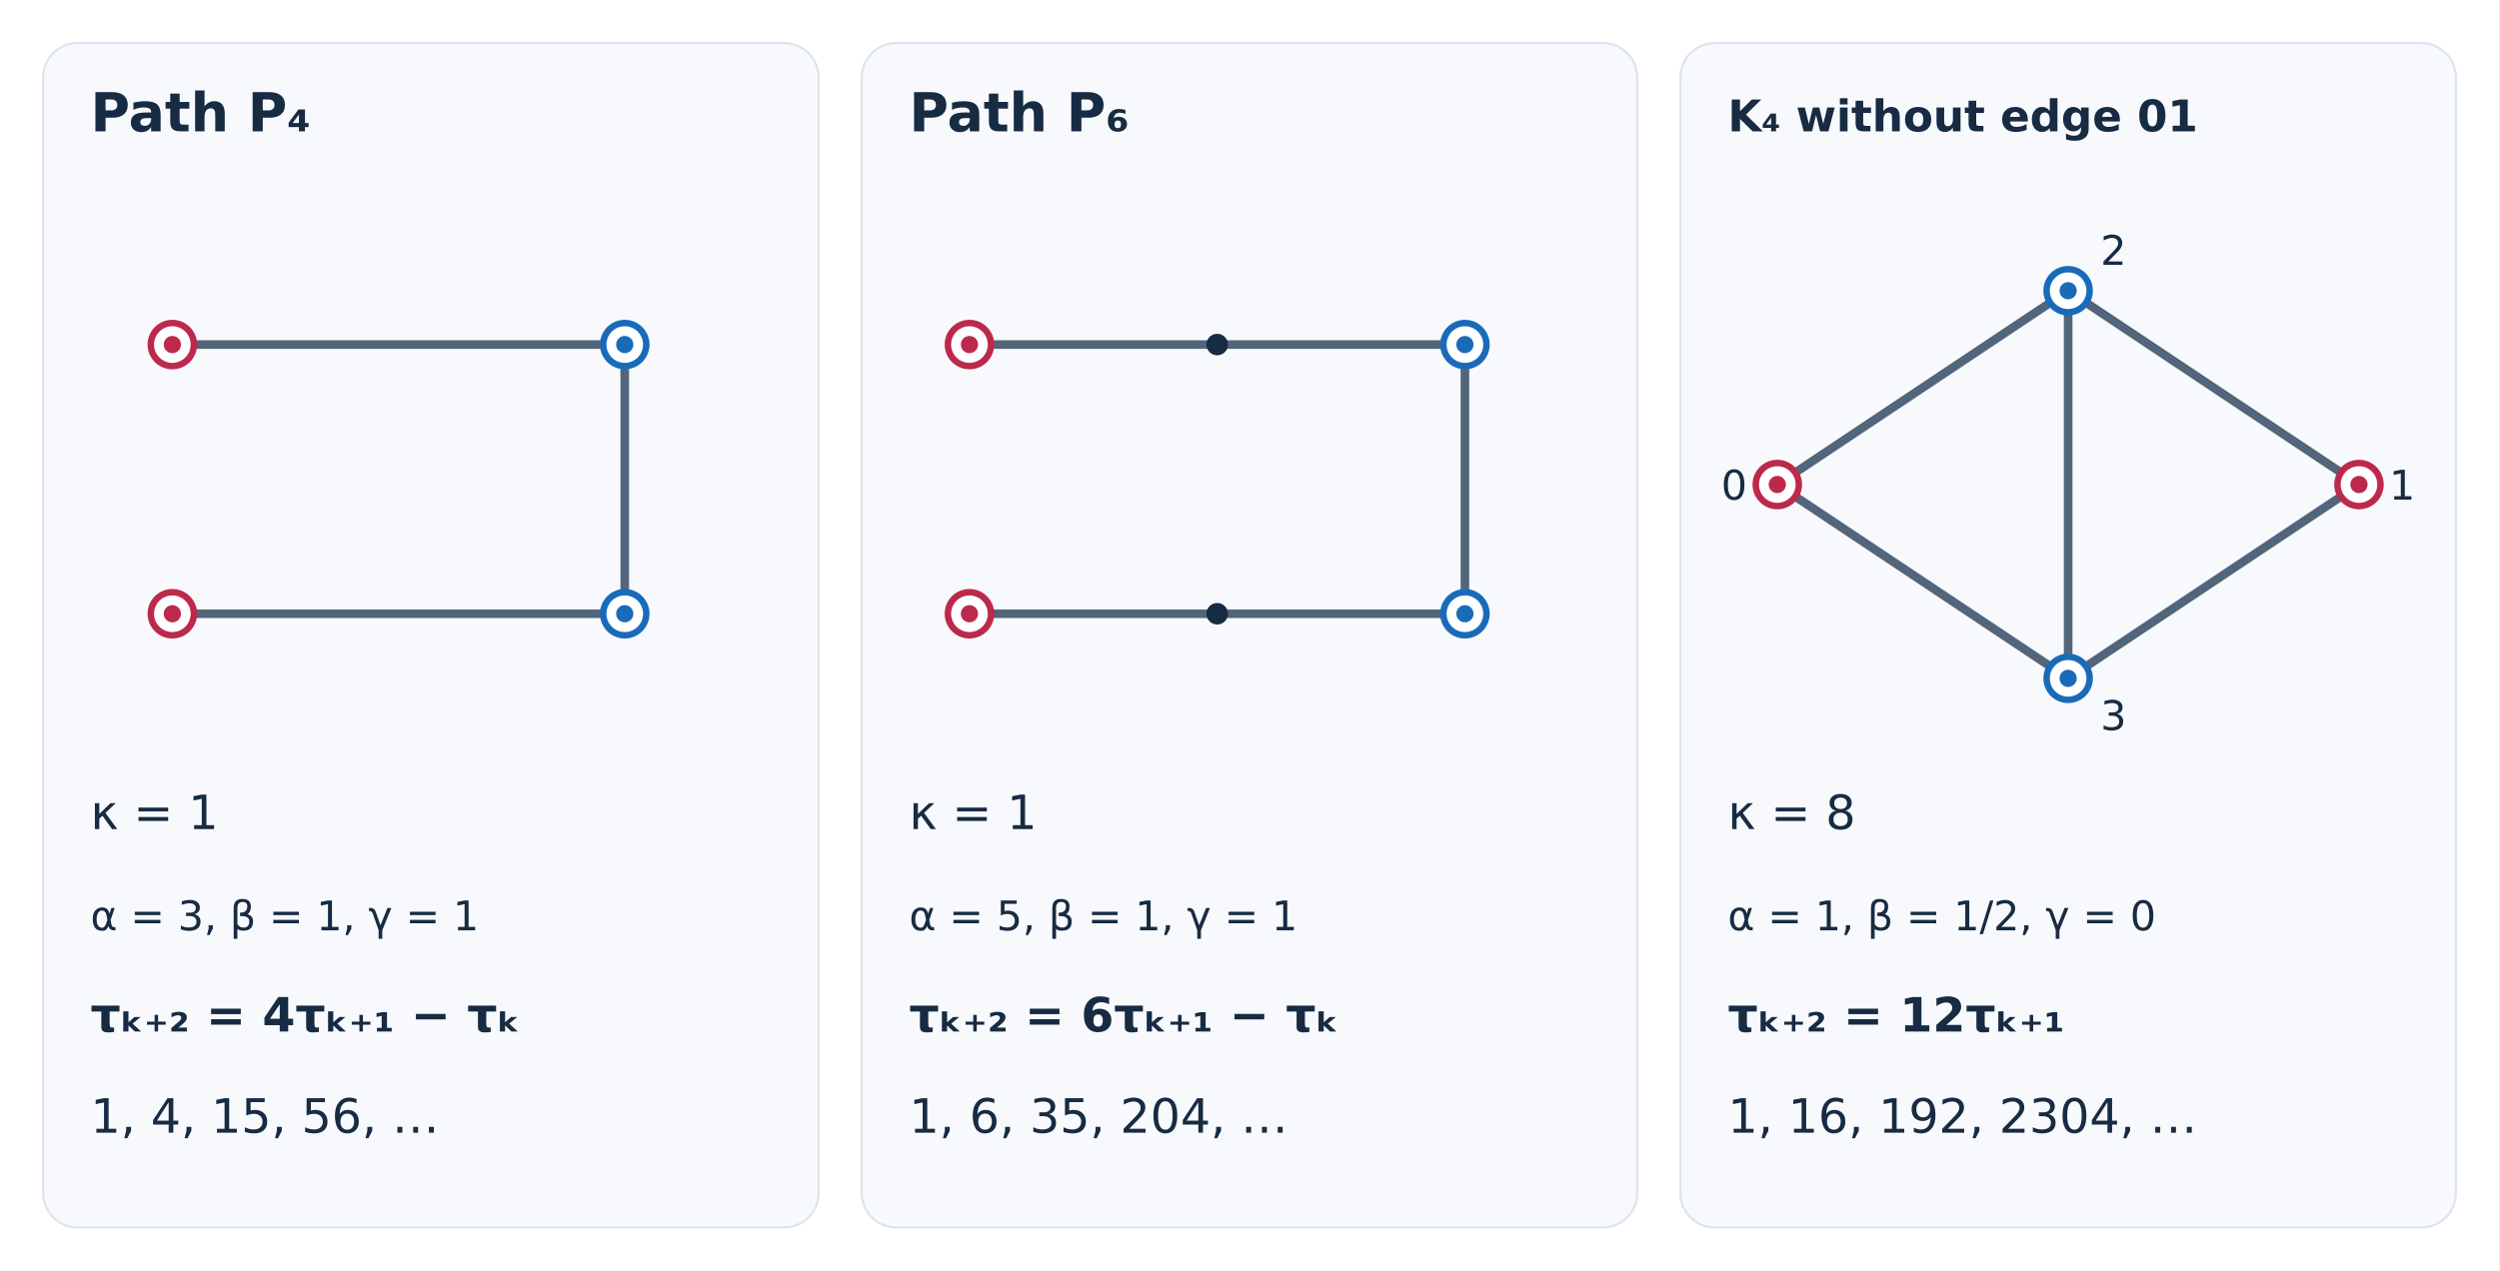
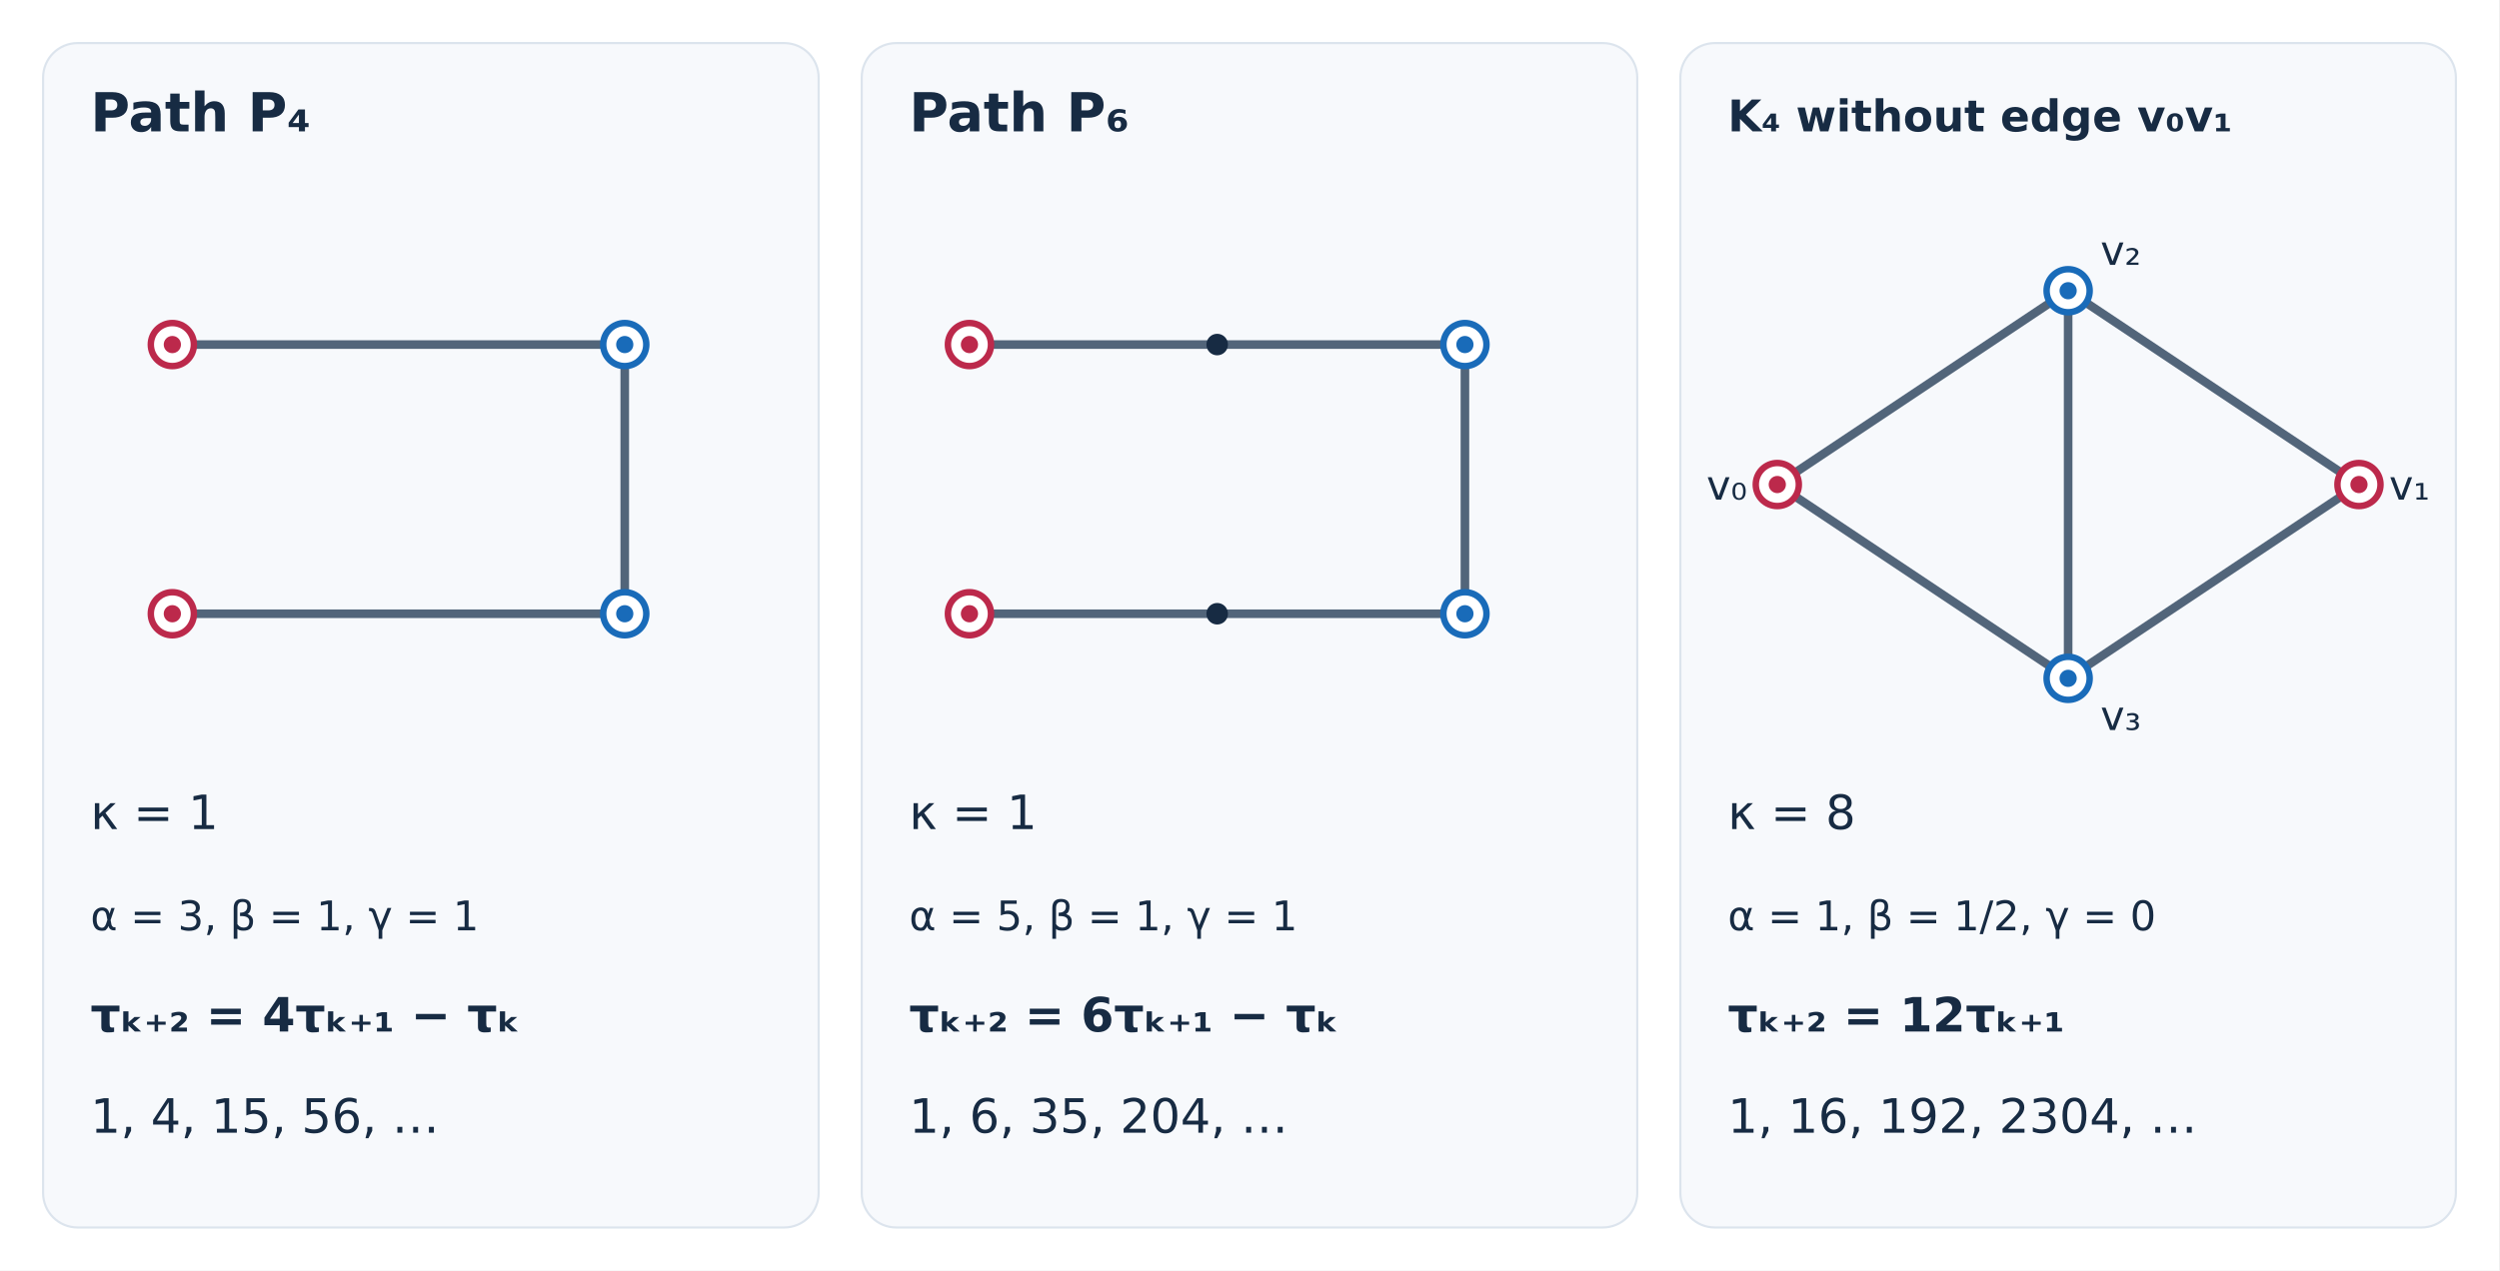
<svg xmlns="http://www.w3.org/2000/svg" width="1160" height="590" viewBox="0 0 1160 590" role="img" aria-labelledby="title desc">
  <rect width="1160" height="590" fill="white" />
  <g font-family="DejaVu Sans, Arial, sans-serif">
    <rect x="20" y="20" width="360" height="550" rx="16" fill="#f7f9fc" stroke="#dce4ed" />
    <rect x="400" y="20" width="360" height="550" rx="16" fill="#f7f9fc" stroke="#dce4ed" />
    <rect x="780" y="20" width="360" height="550" rx="16" fill="#f7f9fc" stroke="#dce4ed" />
    <text x="42.00" y="61.00" font-size="25" fill="#172b43" text-anchor="start" font-weight="bold">Path P₄</text>
    <text x="422.00" y="61.00" font-size="25" fill="#172b43" text-anchor="start" font-weight="bold">Path P₆</text>
-     <text x="802.00" y="61.00" font-size="20.263" fill="#172b43" text-anchor="start" font-weight="bold">K₄ without edge 01</text>
+     <text x="802.00" y="61.00" font-size="20.263" fill="#172b43" text-anchor="start" font-weight="bold">K₄ without edge v₀v₁</text>
    <line x1="80.00" y1="160.00" x2="290.00" y2="160.00" stroke="#52657a" stroke-width="4" stroke-linecap="round" />
    <line x1="290.00" y1="160.00" x2="290.00" y2="285.00" stroke="#52657a" stroke-width="4" stroke-linecap="round" />
    <line x1="290.00" y1="285.00" x2="80.00" y2="285.00" stroke="#52657a" stroke-width="4" stroke-linecap="round" />
    <circle cx="80.00" cy="160.00" r="5" fill="#172b43" stroke="none" stroke-width="2" />
    <circle cx="80.00" cy="160.00" r="10" fill="white" stroke="#bc294b" stroke-width="3" />
    <circle cx="80.00" cy="160.00" r="4" fill="#bc294b" stroke="none" stroke-width="2" />
    <circle cx="290.00" cy="160.00" r="5" fill="#172b43" stroke="none" stroke-width="2" />
    <circle cx="290.00" cy="160.00" r="10" fill="white" stroke="#196bb9" stroke-width="3" />
    <circle cx="290.00" cy="160.00" r="4" fill="#196bb9" stroke="none" stroke-width="2" />
    <circle cx="290.00" cy="285.00" r="5" fill="#172b43" stroke="none" stroke-width="2" />
    <circle cx="290.00" cy="285.00" r="10" fill="white" stroke="#196bb9" stroke-width="3" />
    <circle cx="290.00" cy="285.00" r="4" fill="#196bb9" stroke="none" stroke-width="2" />
    <circle cx="80.00" cy="285.00" r="5" fill="#172b43" stroke="none" stroke-width="2" />
    <circle cx="80.00" cy="285.00" r="10" fill="white" stroke="#bc294b" stroke-width="3" />
    <circle cx="80.00" cy="285.00" r="4" fill="#bc294b" stroke="none" stroke-width="2" />
    <line x1="450.00" y1="160.00" x2="565.00" y2="160.00" stroke="#52657a" stroke-width="4" stroke-linecap="round" />
    <line x1="565.00" y1="160.00" x2="680.00" y2="160.00" stroke="#52657a" stroke-width="4" stroke-linecap="round" />
    <line x1="680.00" y1="160.00" x2="680.00" y2="285.00" stroke="#52657a" stroke-width="4" stroke-linecap="round" />
    <line x1="680.00" y1="285.00" x2="565.00" y2="285.00" stroke="#52657a" stroke-width="4" stroke-linecap="round" />
    <line x1="565.00" y1="285.00" x2="450.00" y2="285.00" stroke="#52657a" stroke-width="4" stroke-linecap="round" />
    <circle cx="450.00" cy="160.00" r="5" fill="#172b43" stroke="none" stroke-width="2" />
    <circle cx="450.00" cy="160.00" r="10" fill="white" stroke="#bc294b" stroke-width="3" />
    <circle cx="450.00" cy="160.00" r="4" fill="#bc294b" stroke="none" stroke-width="2" />
    <circle cx="565.00" cy="160.00" r="5" fill="#172b43" stroke="none" stroke-width="2" />
    <circle cx="680.00" cy="160.00" r="5" fill="#172b43" stroke="none" stroke-width="2" />
    <circle cx="680.00" cy="160.00" r="10" fill="white" stroke="#196bb9" stroke-width="3" />
    <circle cx="680.00" cy="160.00" r="4" fill="#196bb9" stroke="none" stroke-width="2" />
    <circle cx="680.00" cy="285.00" r="5" fill="#172b43" stroke="none" stroke-width="2" />
    <circle cx="680.00" cy="285.00" r="10" fill="white" stroke="#196bb9" stroke-width="3" />
    <circle cx="680.00" cy="285.00" r="4" fill="#196bb9" stroke="none" stroke-width="2" />
    <circle cx="565.00" cy="285.00" r="5" fill="#172b43" stroke="none" stroke-width="2" />
    <circle cx="450.00" cy="285.00" r="5" fill="#172b43" stroke="none" stroke-width="2" />
    <circle cx="450.00" cy="285.00" r="10" fill="white" stroke="#bc294b" stroke-width="3" />
    <circle cx="450.00" cy="285.00" r="4" fill="#bc294b" stroke="none" stroke-width="2" />
    <line x1="825.00" y1="225.00" x2="960.00" y2="135.00" stroke="#52657a" stroke-width="4" stroke-linecap="round" />
    <line x1="825.00" y1="225.00" x2="960.00" y2="315.00" stroke="#52657a" stroke-width="4" stroke-linecap="round" />
    <line x1="1095.00" y1="225.00" x2="960.00" y2="135.00" stroke="#52657a" stroke-width="4" stroke-linecap="round" />
    <line x1="1095.00" y1="225.00" x2="960.00" y2="315.00" stroke="#52657a" stroke-width="4" stroke-linecap="round" />
    <line x1="960.00" y1="135.00" x2="960.00" y2="315.00" stroke="#52657a" stroke-width="4" stroke-linecap="round" />
    <circle cx="825.00" cy="225.00" r="5" fill="#172b43" stroke="none" stroke-width="2" />
    <circle cx="825.00" cy="225.00" r="10" fill="white" stroke="#bc294b" stroke-width="3" />
    <circle cx="825.00" cy="225.00" r="4" fill="#bc294b" stroke="none" stroke-width="2" />
-     <text x="811.00" y="232.00" font-size="19" fill="#172b43" text-anchor="end" font-weight="normal">0</text>
+     <text x="811.00" y="232.00" font-size="19" fill="#172b43" text-anchor="end" font-weight="normal">v₀</text>
    <circle cx="1095.00" cy="225.00" r="5" fill="#172b43" stroke="none" stroke-width="2" />
    <circle cx="1095.00" cy="225.00" r="10" fill="white" stroke="#bc294b" stroke-width="3" />
    <circle cx="1095.00" cy="225.00" r="4" fill="#bc294b" stroke="none" stroke-width="2" />
-     <text x="1109.00" y="232.00" font-size="19" fill="#172b43" text-anchor="start" font-weight="normal">1</text>
+     <text x="1109.00" y="232.00" font-size="19" fill="#172b43" text-anchor="start" font-weight="normal">v₁</text>
    <circle cx="960.00" cy="135.00" r="5" fill="#172b43" stroke="none" stroke-width="2" />
    <circle cx="960.00" cy="135.00" r="10" fill="white" stroke="#196bb9" stroke-width="3" />
    <circle cx="960.00" cy="135.00" r="4" fill="#196bb9" stroke="none" stroke-width="2" />
-     <text x="975.00" y="123.00" font-size="19" fill="#172b43" text-anchor="start" font-weight="normal">2</text>
+     <text x="975.00" y="123.00" font-size="19" fill="#172b43" text-anchor="start" font-weight="normal">v₂</text>
    <circle cx="960.00" cy="315.00" r="5" fill="#172b43" stroke="none" stroke-width="2" />
    <circle cx="960.00" cy="315.00" r="10" fill="white" stroke="#196bb9" stroke-width="3" />
    <circle cx="960.00" cy="315.00" r="4" fill="#196bb9" stroke="none" stroke-width="2" />
-     <text x="975.00" y="339.00" font-size="19" fill="#172b43" text-anchor="start" font-weight="normal">3</text>
+     <text x="975.00" y="339.00" font-size="19" fill="#172b43" text-anchor="start" font-weight="normal">v₃</text>
    <text x="42.00" y="385.00" font-size="22" fill="#172b43" text-anchor="start" font-weight="normal">κ = 1</text>
    <text x="42.00" y="432.00" font-size="19" fill="#172b43" text-anchor="start" font-weight="normal">α = 3,  β = 1,  γ = 1</text>
    <text x="42.00" y="479.00" font-size="22" fill="#172b43" text-anchor="start" font-weight="bold">τₖ₊₂ = 4τₖ₊₁ − τₖ</text>
    <text x="42.00" y="526.00" font-size="22" fill="#172b43" text-anchor="start" font-weight="normal">1, 4, 15, 56, …</text>
    <text x="422.00" y="385.00" font-size="22" fill="#172b43" text-anchor="start" font-weight="normal">κ = 1</text>
    <text x="422.00" y="432.00" font-size="19" fill="#172b43" text-anchor="start" font-weight="normal">α = 5,  β = 1,  γ = 1</text>
    <text x="422.00" y="479.00" font-size="22" fill="#172b43" text-anchor="start" font-weight="bold">τₖ₊₂ = 6τₖ₊₁ − τₖ</text>
    <text x="422.00" y="526.00" font-size="22" fill="#172b43" text-anchor="start" font-weight="normal">1, 6, 35, 204, …</text>
    <text x="802.00" y="385.00" font-size="22" fill="#172b43" text-anchor="start" font-weight="normal">κ = 8</text>
    <text x="802.00" y="432.00" font-size="19" fill="#172b43" text-anchor="start" font-weight="normal">α = 1,  β = 1/2,  γ = 0</text>
    <text x="802.00" y="479.00" font-size="22" fill="#172b43" text-anchor="start" font-weight="bold">τₖ₊₂ = 12τₖ₊₁</text>
    <text x="802.00" y="526.00" font-size="22" fill="#172b43" text-anchor="start" font-weight="normal">1, 16, 192, 2304, …</text>
  </g>
</svg>
